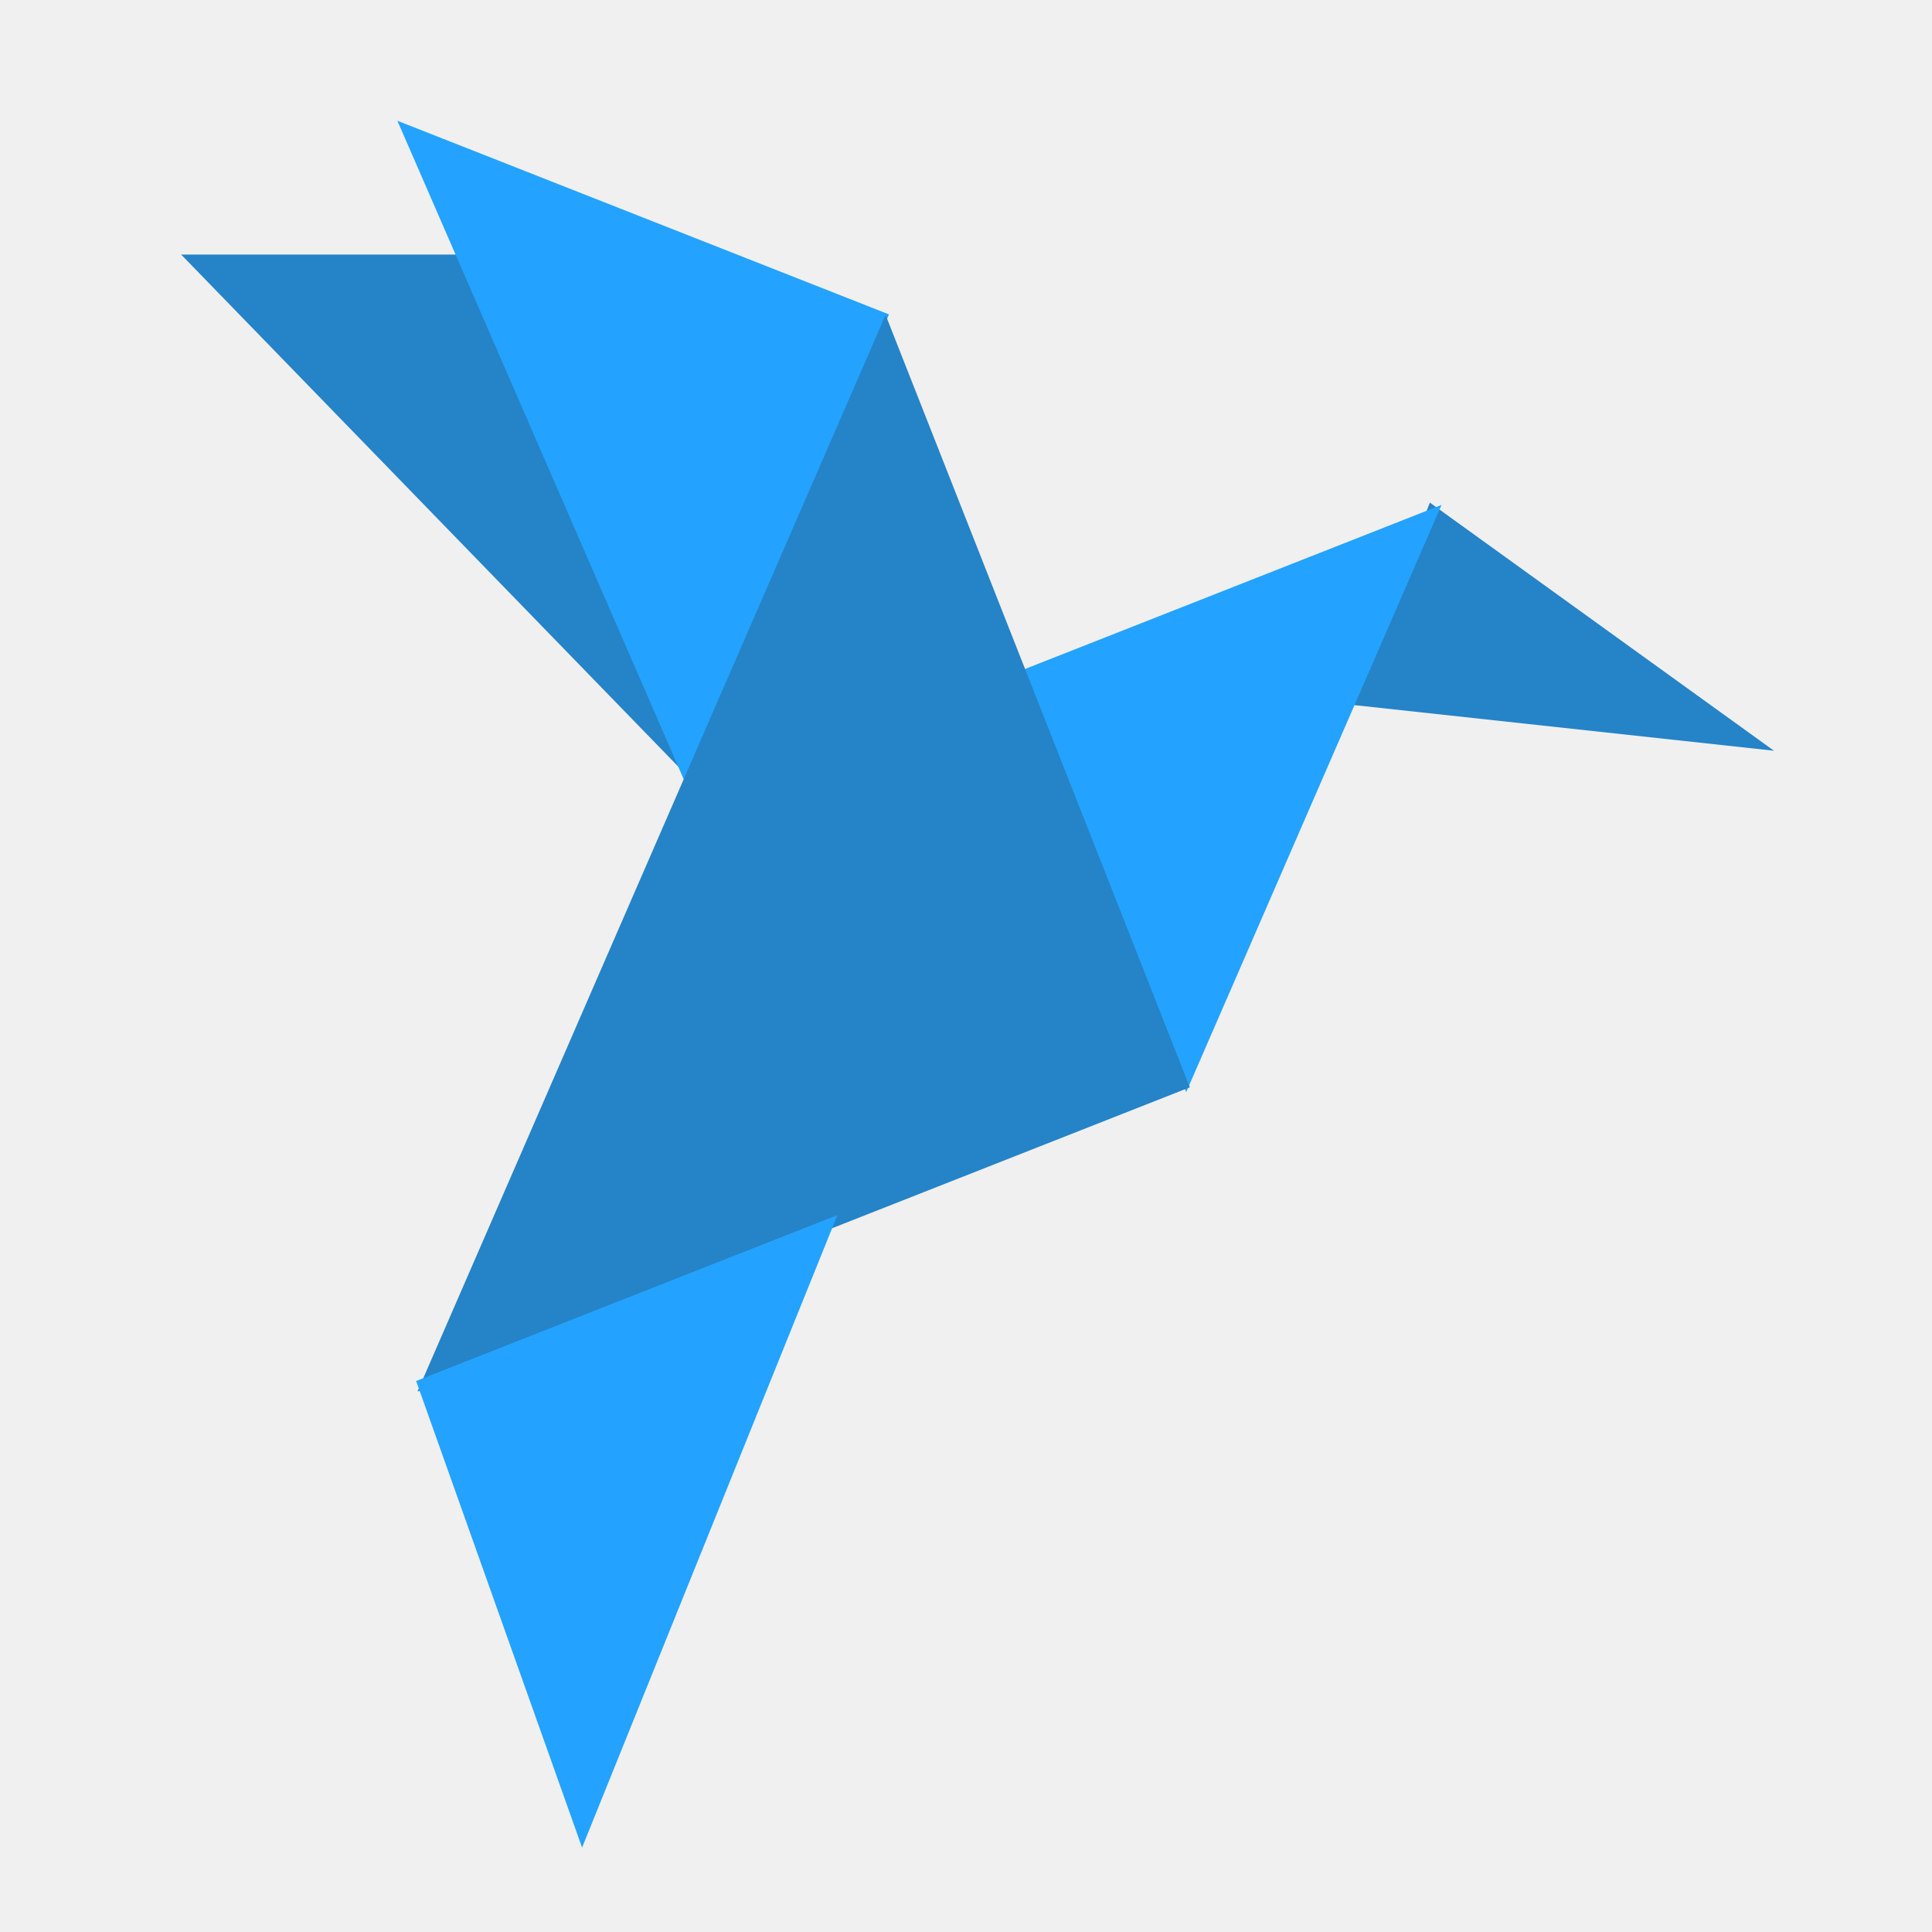
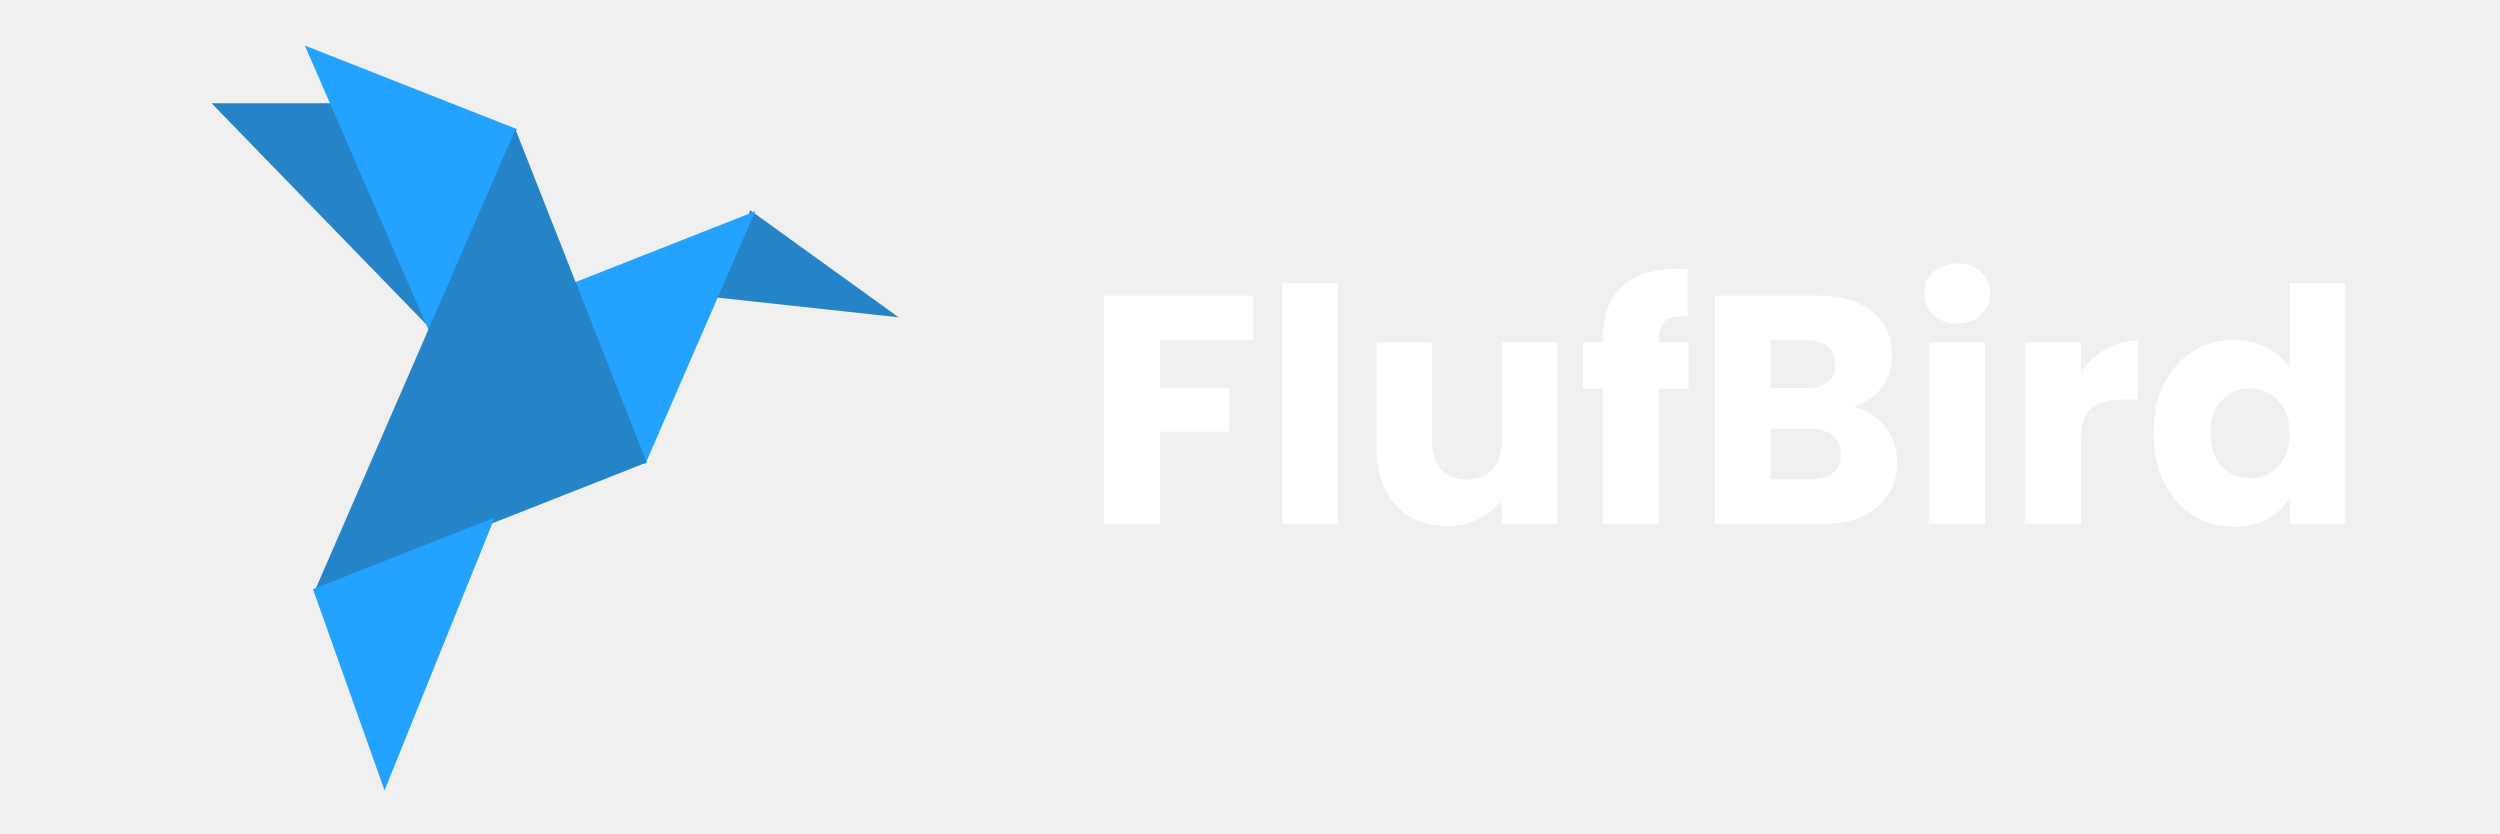
- <svg xmlns="http://www.w3.org/2000/svg" width="256" height="256" viewBox="0 0 256 256" fill="none">
-   <path d="M235.059 99.476L179.171 93.399L189.461 66.595L235.059 99.476Z" fill="#2583C8" />
-   <path d="M157.175 144.719L135.185 88.894L191.01 66.904L157.175 144.719Z" fill="#23A3FF" />
-   <path d="M24 33.729L94.423 106.266L63 33.729L24 33.729Z" fill="#2583C8" />
-   <path d="M92.129 106.784L117.784 41.655L52.655 16L92.129 106.784Z" fill="#23A3FF" />
-   <path d="M117.346 41.729L157.661 144.075L55.315 184.39L117.346 41.729Z" fill="#2583C8" />
-   <path d="M77.129 244.815L55.139 182.99L110.964 161L77.129 244.815Z" fill="#23A3FF" />
+ <svg xmlns="http://www.w3.org/2000/svg" width="768" height="256" viewBox="0 0 768 256" fill="none">
+   <path d="M384.9 90.8V104.5H356.3V119.3H377.7V132.6H356.3V161H339.2V90.8H384.9ZM410.988 87V161H393.888V87H410.988ZM478.48 105.2V161H461.38V153.4C459.646 155.867 457.28 157.867 454.28 159.4C451.346 160.867 448.08 161.6 444.48 161.6C440.213 161.6 436.446 160.667 433.18 158.8C429.913 156.867 427.38 154.1 425.58 150.5C423.78 146.9 422.88 142.667 422.88 137.8V105.2H439.88V135.5C439.88 139.233 440.846 142.133 442.78 144.2C444.713 146.267 447.313 147.3 450.58 147.3C453.913 147.3 456.546 146.267 458.48 144.2C460.413 142.133 461.38 139.233 461.38 135.5V105.2H478.48ZM518.763 119.4H509.562V161H492.463V119.4H486.263V105.2H492.463V103.6C492.463 96.733 494.429 91.533 498.363 88C502.296 84.4 508.063 82.6 515.663 82.6C516.929 82.6 517.863 82.633 518.463 82.7V97.2C515.196 97 512.896 97.467 511.563 98.6C510.229 99.733 509.562 101.767 509.562 104.7V105.2H518.763V119.4ZM569.298 125C573.364 125.867 576.631 127.9 579.098 131.1C581.564 134.233 582.798 137.833 582.798 141.9C582.798 147.767 580.731 152.433 576.598 155.9C572.531 159.3 566.831 161 559.498 161H526.798V90.8H558.398C565.531 90.8 571.098 92.433 575.098 95.7C579.164 98.967 581.198 103.4 581.198 109C581.198 113.133 580.098 116.567 577.898 119.3C575.764 122.033 572.898 123.933 569.298 125ZM543.898 119.2H555.098C557.898 119.2 560.031 118.6 561.498 117.4C563.031 116.133 563.798 114.3 563.798 111.9C563.798 109.5 563.031 107.667 561.498 106.4C560.031 105.133 557.898 104.5 555.098 104.5H543.898V119.2ZM556.498 147.2C559.364 147.2 561.564 146.567 563.098 145.3C564.698 143.967 565.498 142.067 565.498 139.6C565.498 137.133 564.664 135.2 562.998 133.8C561.398 132.4 559.164 131.7 556.298 131.7H543.898V147.2H556.498ZM601.316 99.4C598.316 99.4 595.849 98.533 593.916 96.8C592.049 95 591.116 92.8 591.116 90.2C591.116 87.533 592.049 85.333 593.916 83.6C595.849 81.8 598.316 80.9 601.316 80.9C604.249 80.9 606.649 81.8 608.516 83.6C610.449 85.333 611.416 87.533 611.416 90.2C611.416 92.8 610.449 95 608.516 96.8C606.649 98.533 604.249 99.4 601.316 99.4ZM609.816 105.2V161H592.716V105.2H609.816ZM639.308 114.5C641.308 111.433 643.808 109.033 646.808 107.3C649.808 105.5 653.141 104.6 656.808 104.6V122.7H652.108C647.841 122.7 644.641 123.633 642.508 125.5C640.374 127.3 639.308 130.5 639.308 135.1V161H622.208V105.2H639.308V114.5ZM661.581 133C661.581 127.267 662.648 122.233 664.781 117.9C666.981 113.567 669.948 110.233 673.681 107.9C677.415 105.567 681.581 104.4 686.181 104.4C689.848 104.4 693.181 105.167 696.181 106.7C699.248 108.233 701.648 110.3 703.381 112.9V87H720.481V161H703.381V153C701.781 155.667 699.481 157.8 696.481 159.4C693.548 161 690.115 161.8 686.181 161.8C681.581 161.8 677.415 160.633 673.681 158.3C669.948 155.9 666.981 152.533 664.781 148.2C662.648 143.8 661.581 138.733 661.581 133ZM703.381 133.1C703.381 128.833 702.181 125.467 699.781 123C697.448 120.533 694.581 119.3 691.181 119.3C687.781 119.3 684.881 120.533 682.481 123C680.148 125.4 678.981 128.733 678.981 133C678.981 137.267 680.148 140.667 682.481 143.2C684.881 145.667 687.781 146.9 691.181 146.9C694.581 146.9 697.448 145.667 699.781 143.2C702.181 140.733 703.381 137.367 703.381 133.1Z" fill="white" />
+   <path d="M276.059 97.476L220.171 91.399L230.461 64.595L276.059 97.476Z" fill="#2583C8" />
+   <path d="M198.175 142.719L176.185 86.894L232.01 64.904L198.175 142.719Z" fill="#23A3FF" />
+   <path d="M65 31.729L135.423 104.266L104 31.729L65 31.729Z" fill="#2583C8" />
+   <path d="M133.129 104.784L158.784 39.655L93.655 14L133.129 104.784Z" fill="#23A3FF" />
+   <path d="M158.346 39.729L198.661 142.075L96.315 182.39L158.346 39.729Z" fill="#2583C8" />
+   <path d="M118.129 242.815L96.139 180.99L151.964 159L118.129 242.815Z" fill="#23A3FF" />
</svg>
